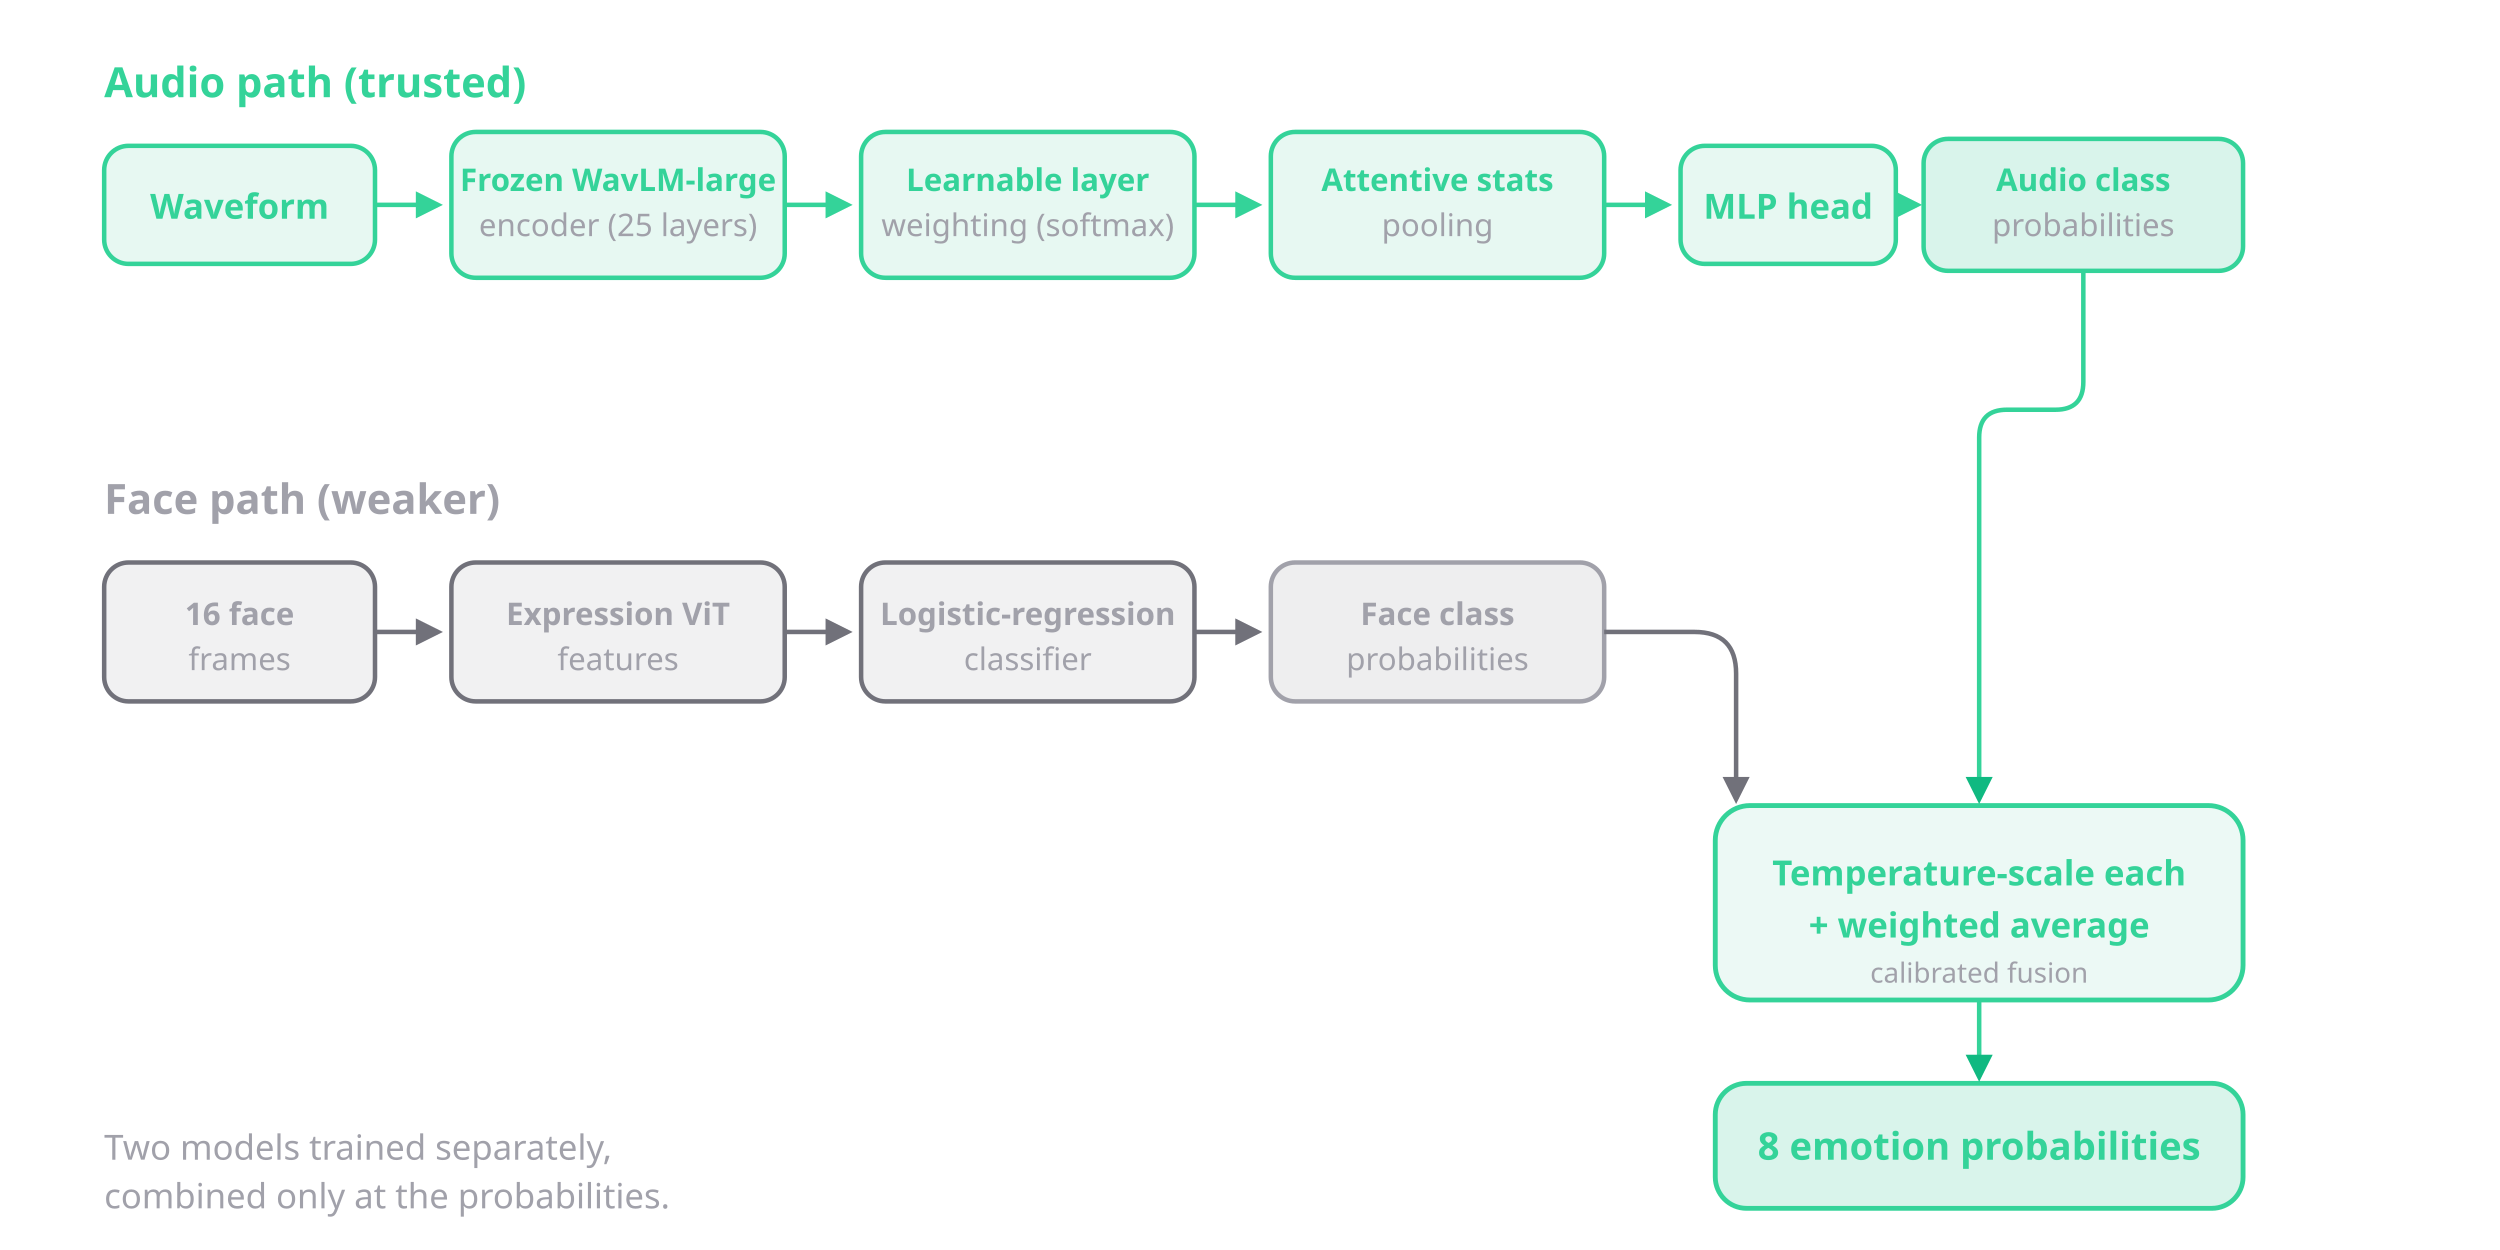
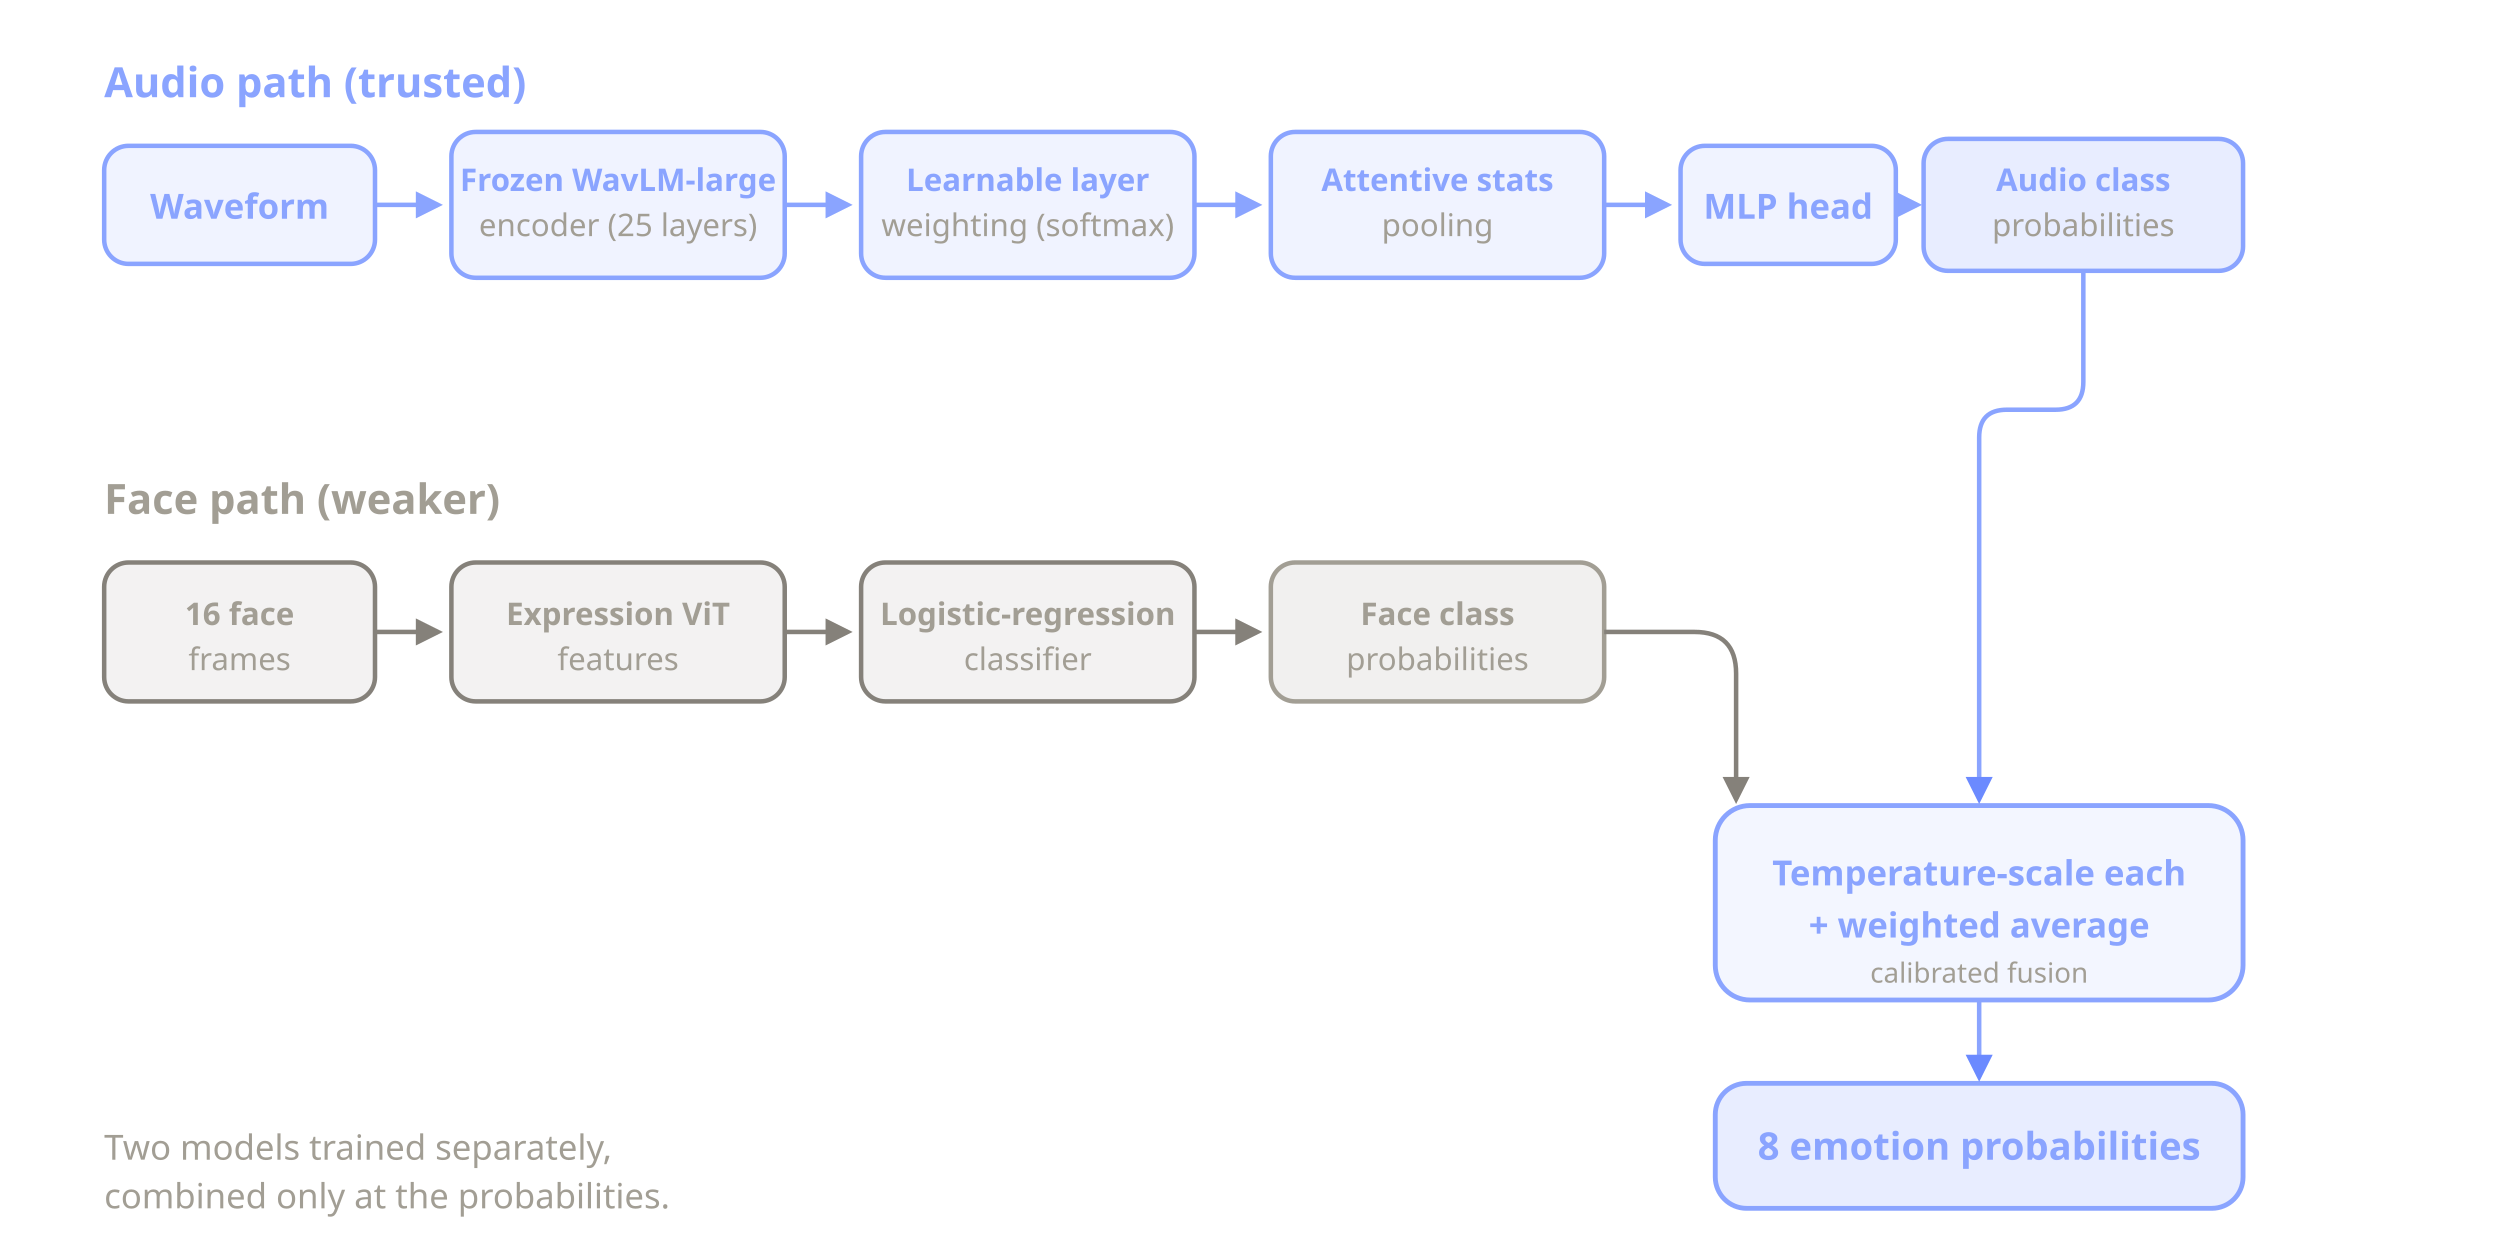
<svg xmlns="http://www.w3.org/2000/svg" viewBox="0 0 720 360" font-family="ui-sans-serif, system-ui, sans-serif">
  <defs>
    <marker id="ag" viewBox="0 0 10 10" refX="8" refY="5" markerWidth="6" markerHeight="6" orient="auto-start-reverse">
-       <path d="M0 0 L10 5 L0 10 z" fill="#34D399" />
+       <path d="M0 0 L10 5 L0 10 z" fill="#8AA4FF" />
    </marker>
    <marker id="as" viewBox="0 0 10 10" refX="8" refY="5" markerWidth="6" markerHeight="6" orient="auto-start-reverse">
-       <path d="M0 0 L10 5 L0 10 z" fill="#71717A" />
+       <path d="M0 0 L10 5 L0 10 z" fill="#85817A" />
    </marker>
    <marker id="am" viewBox="0 0 10 10" refX="8" refY="5" markerWidth="6" markerHeight="6" orient="auto-start-reverse">
-       <path d="M0 0 L10 5 L0 10 z" fill="#10B981" />
+       <path d="M0 0 L10 5 L0 10 z" fill="#6B8AFF" />
    </marker>
  </defs>
-   <text x="30" y="28" font-size="12" font-weight="600" fill="#34D399">Audio path (trusted)</text>
+   <text x="30" y="28" font-size="12" font-weight="600" fill="#8AA4FF">Audio path (trusted)</text>
  <g>
-     <rect x="30" y="42" width="78" height="34" rx="7" fill="#10B981" fill-opacity="0.1" stroke="#34D399" stroke-width="1.3" />
-     <text x="69" y="63" text-anchor="middle" font-size="10" font-weight="600" fill="#34D399">Waveform</text>
-     <rect x="130" y="38" width="96" height="42" rx="7" fill="#10B981" fill-opacity="0.1" stroke="#34D399" stroke-width="1.3" />
-     <text x="178" y="55" text-anchor="middle" font-size="9" font-weight="600" fill="#34D399">Frozen WavLM-large</text>
-     <text x="178" y="68" text-anchor="middle" font-size="9" fill="#A1A1AA">encoder (25 layers)</text>
-     <rect x="248" y="38" width="96" height="42" rx="7" fill="#10B981" fill-opacity="0.1" stroke="#34D399" stroke-width="1.3" />
-     <text x="296" y="55" text-anchor="middle" font-size="9" font-weight="600" fill="#34D399">Learnable layer</text>
-     <text x="296" y="68" text-anchor="middle" font-size="9" fill="#A1A1AA">weighting (softmax)</text>
-     <rect x="366" y="38" width="96" height="42" rx="7" fill="#10B981" fill-opacity="0.1" stroke="#34D399" stroke-width="1.3" />
-     <text x="414" y="55" text-anchor="middle" font-size="9" font-weight="600" fill="#34D399">Attentive stats</text>
-     <text x="414" y="68" text-anchor="middle" font-size="9" fill="#A1A1AA">pooling</text>
-     <rect x="484" y="42" width="62" height="34" rx="7" fill="#10B981" fill-opacity="0.1" stroke="#34D399" stroke-width="1.3" />
-     <text x="515" y="63" text-anchor="middle" font-size="10" font-weight="600" fill="#34D399">MLP head</text>
+     <rect x="30" y="42" width="78" height="34" rx="7" fill="#6B8AFF" fill-opacity="0.1" stroke="#8AA4FF" stroke-width="1.3" />
+     <text x="69" y="63" text-anchor="middle" font-size="10" font-weight="600" fill="#8AA4FF">Waveform</text>
+     <rect x="130" y="38" width="96" height="42" rx="7" fill="#6B8AFF" fill-opacity="0.1" stroke="#8AA4FF" stroke-width="1.3" />
+     <text x="178" y="55" text-anchor="middle" font-size="9" font-weight="600" fill="#8AA4FF">Frozen WavLM-large</text>
+     <text x="178" y="68" text-anchor="middle" font-size="9" fill="#A29E94">encoder (25 layers)</text>
+     <rect x="248" y="38" width="96" height="42" rx="7" fill="#6B8AFF" fill-opacity="0.1" stroke="#8AA4FF" stroke-width="1.3" />
+     <text x="296" y="55" text-anchor="middle" font-size="9" font-weight="600" fill="#8AA4FF">Learnable layer</text>
+     <text x="296" y="68" text-anchor="middle" font-size="9" fill="#A29E94">weighting (softmax)</text>
+     <rect x="366" y="38" width="96" height="42" rx="7" fill="#6B8AFF" fill-opacity="0.1" stroke="#8AA4FF" stroke-width="1.3" />
+     <text x="414" y="55" text-anchor="middle" font-size="9" font-weight="600" fill="#8AA4FF">Attentive stats</text>
+     <text x="414" y="68" text-anchor="middle" font-size="9" fill="#A29E94">pooling</text>
+     <rect x="484" y="42" width="62" height="34" rx="7" fill="#6B8AFF" fill-opacity="0.1" stroke="#8AA4FF" stroke-width="1.3" />
+     <text x="515" y="63" text-anchor="middle" font-size="10" font-weight="600" fill="#8AA4FF">MLP head</text>
  </g>
-   <line x1="108" y1="59" x2="126" y2="59" stroke="#34D399" stroke-width="1.3" marker-end="url(#ag)" />
-   <line x1="226" y1="59" x2="244" y2="59" stroke="#34D399" stroke-width="1.3" marker-end="url(#ag)" />
-   <line x1="344" y1="59" x2="362" y2="59" stroke="#34D399" stroke-width="1.3" marker-end="url(#ag)" />
-   <line x1="462" y1="59" x2="480" y2="59" stroke="#34D399" stroke-width="1.3" marker-end="url(#ag)" />
-   <rect x="554" y="40" width="92" height="38" rx="7" fill="#10B981" fill-opacity="0.16" stroke="#34D399" stroke-width="1.3" />
-   <text x="600" y="55" text-anchor="middle" font-size="9" font-weight="600" fill="#34D399">Audio class</text>
-   <text x="600" y="68" text-anchor="middle" font-size="9" fill="#A1A1AA">probabilities</text>
-   <line x1="546" y1="59" x2="552" y2="59" stroke="#34D399" stroke-width="1.3" marker-end="url(#ag)" />
-   <text x="30" y="148" font-size="12" font-weight="600" fill="#A1A1AA">Face path (weaker)</text>
+   <line x1="108" y1="59" x2="126" y2="59" stroke="#8AA4FF" stroke-width="1.3" marker-end="url(#ag)" />
+   <line x1="226" y1="59" x2="244" y2="59" stroke="#8AA4FF" stroke-width="1.3" marker-end="url(#ag)" />
+   <line x1="344" y1="59" x2="362" y2="59" stroke="#8AA4FF" stroke-width="1.3" marker-end="url(#ag)" />
+   <line x1="462" y1="59" x2="480" y2="59" stroke="#8AA4FF" stroke-width="1.3" marker-end="url(#ag)" />
+   <rect x="554" y="40" width="92" height="38" rx="7" fill="#6B8AFF" fill-opacity="0.16" stroke="#8AA4FF" stroke-width="1.3" />
+   <text x="600" y="55" text-anchor="middle" font-size="9" font-weight="600" fill="#8AA4FF">Audio class</text>
+   <text x="600" y="68" text-anchor="middle" font-size="9" fill="#A29E94">probabilities</text>
+   <line x1="546" y1="59" x2="552" y2="59" stroke="#8AA4FF" stroke-width="1.3" marker-end="url(#ag)" />
+   <text x="30" y="148" font-size="12" font-weight="600" fill="#A29E94">Face path (weaker)</text>
  <g>
-     <rect x="30" y="162" width="78" height="40" rx="7" fill="#71717A" fill-opacity="0.1" stroke="#71717A" stroke-width="1.3" />
-     <text x="69" y="180" text-anchor="middle" font-size="9" font-weight="600" fill="#A1A1AA">16 face</text>
-     <text x="69" y="193" text-anchor="middle" font-size="9" fill="#A1A1AA">frames</text>
-     <rect x="130" y="162" width="96" height="40" rx="7" fill="#71717A" fill-opacity="0.1" stroke="#71717A" stroke-width="1.3" />
-     <text x="178" y="180" text-anchor="middle" font-size="9" font-weight="600" fill="#A1A1AA">Expression ViT</text>
-     <text x="178" y="193" text-anchor="middle" font-size="9" fill="#A1A1AA">features</text>
-     <rect x="248" y="162" width="96" height="40" rx="7" fill="#71717A" fill-opacity="0.1" stroke="#71717A" stroke-width="1.3" />
-     <text x="296" y="180" text-anchor="middle" font-size="9" font-weight="600" fill="#A1A1AA">Logistic-regression</text>
-     <text x="296" y="193" text-anchor="middle" font-size="9" fill="#A1A1AA">classifier</text>
-     <rect x="366" y="162" width="96" height="40" rx="7" fill="#71717A" fill-opacity="0.12" stroke="#A1A1AA" stroke-width="1.3" />
-     <text x="414" y="180" text-anchor="middle" font-size="9" font-weight="600" fill="#A1A1AA">Face class</text>
-     <text x="414" y="193" text-anchor="middle" font-size="9" fill="#A1A1AA">probabilities</text>
+     <rect x="30" y="162" width="78" height="40" rx="7" fill="#85817A" fill-opacity="0.1" stroke="#85817A" stroke-width="1.3" />
+     <text x="69" y="180" text-anchor="middle" font-size="9" font-weight="600" fill="#A29E94">16 face</text>
+     <text x="69" y="193" text-anchor="middle" font-size="9" fill="#A29E94">frames</text>
+     <rect x="130" y="162" width="96" height="40" rx="7" fill="#85817A" fill-opacity="0.1" stroke="#85817A" stroke-width="1.3" />
+     <text x="178" y="180" text-anchor="middle" font-size="9" font-weight="600" fill="#A29E94">Expression ViT</text>
+     <text x="178" y="193" text-anchor="middle" font-size="9" fill="#A29E94">features</text>
+     <rect x="248" y="162" width="96" height="40" rx="7" fill="#85817A" fill-opacity="0.1" stroke="#85817A" stroke-width="1.3" />
+     <text x="296" y="180" text-anchor="middle" font-size="9" font-weight="600" fill="#A29E94">Logistic-regression</text>
+     <text x="296" y="193" text-anchor="middle" font-size="9" fill="#A29E94">classifier</text>
+     <rect x="366" y="162" width="96" height="40" rx="7" fill="#85817A" fill-opacity="0.12" stroke="#A29E94" stroke-width="1.3" />
+     <text x="414" y="180" text-anchor="middle" font-size="9" font-weight="600" fill="#A29E94">Face class</text>
+     <text x="414" y="193" text-anchor="middle" font-size="9" fill="#A29E94">probabilities</text>
  </g>
-   <line x1="108" y1="182" x2="126" y2="182" stroke="#71717A" stroke-width="1.3" marker-end="url(#as)" />
-   <line x1="226" y1="182" x2="244" y2="182" stroke="#71717A" stroke-width="1.3" marker-end="url(#as)" />
-   <line x1="344" y1="182" x2="362" y2="182" stroke="#71717A" stroke-width="1.3" marker-end="url(#as)" />
-   <rect x="494" y="232" width="152" height="56" rx="10" fill="#10B981" fill-opacity="0.08" stroke="#34D399" stroke-width="1.4" />
-   <text x="570" y="255" text-anchor="middle" font-size="10" font-weight="600" fill="#34D399">Temperature-scale each</text>
-   <text x="570" y="270" text-anchor="middle" font-size="10" font-weight="600" fill="#34D399">+ weighted average</text>
-   <text x="570" y="283" text-anchor="middle" font-size="8" fill="#A1A1AA">calibrated fusion</text>
-   <path d="M600 78 L600 110 Q600 118 592 118 L578 118 Q570 118 570 126 L570 230" fill="none" stroke="#34D399" stroke-width="1.3" marker-end="url(#am)" />
-   <path d="M462 182 L488 182 Q500 182 500 194 L500 230" fill="none" stroke="#71717A" stroke-width="1.3" marker-end="url(#as)" />
-   <rect x="494" y="312" width="152" height="36" rx="9" fill="#10B981" fill-opacity="0.16" stroke="#34D399" stroke-width="1.4" />
-   <text x="570" y="334" text-anchor="middle" font-size="11" font-weight="600" fill="#34D399">8 emotion probabilities</text>
-   <line x1="570" y1="288" x2="570" y2="310" stroke="#34D399" stroke-width="1.3" marker-end="url(#am)" />
-   <text x="30" y="334" font-size="10" fill="#A1A1AA">Two models trained separately,</text>
-   <text x="30" y="348" font-size="10" fill="#A1A1AA">combined only at the probabilities.</text>
+   <line x1="108" y1="182" x2="126" y2="182" stroke="#85817A" stroke-width="1.3" marker-end="url(#as)" />
+   <line x1="226" y1="182" x2="244" y2="182" stroke="#85817A" stroke-width="1.3" marker-end="url(#as)" />
+   <line x1="344" y1="182" x2="362" y2="182" stroke="#85817A" stroke-width="1.3" marker-end="url(#as)" />
+   <rect x="494" y="232" width="152" height="56" rx="10" fill="#6B8AFF" fill-opacity="0.08" stroke="#8AA4FF" stroke-width="1.4" />
+   <text x="570" y="255" text-anchor="middle" font-size="10" font-weight="600" fill="#8AA4FF">Temperature-scale each</text>
+   <text x="570" y="270" text-anchor="middle" font-size="10" font-weight="600" fill="#8AA4FF">+ weighted average</text>
+   <text x="570" y="283" text-anchor="middle" font-size="8" fill="#A29E94">calibrated fusion</text>
+   <path d="M600 78 L600 110 Q600 118 592 118 L578 118 Q570 118 570 126 L570 230" fill="none" stroke="#8AA4FF" stroke-width="1.3" marker-end="url(#am)" />
+   <path d="M462 182 L488 182 Q500 182 500 194 L500 230" fill="none" stroke="#85817A" stroke-width="1.3" marker-end="url(#as)" />
+   <rect x="494" y="312" width="152" height="36" rx="9" fill="#6B8AFF" fill-opacity="0.16" stroke="#8AA4FF" stroke-width="1.4" />
+   <text x="570" y="334" text-anchor="middle" font-size="11" font-weight="600" fill="#8AA4FF">8 emotion probabilities</text>
+   <line x1="570" y1="288" x2="570" y2="310" stroke="#8AA4FF" stroke-width="1.3" marker-end="url(#am)" />
+   <text x="30" y="334" font-size="10" fill="#A29E94">Two models trained separately,</text>
+   <text x="30" y="348" font-size="10" fill="#A29E94">combined only at the probabilities.</text>
</svg>
